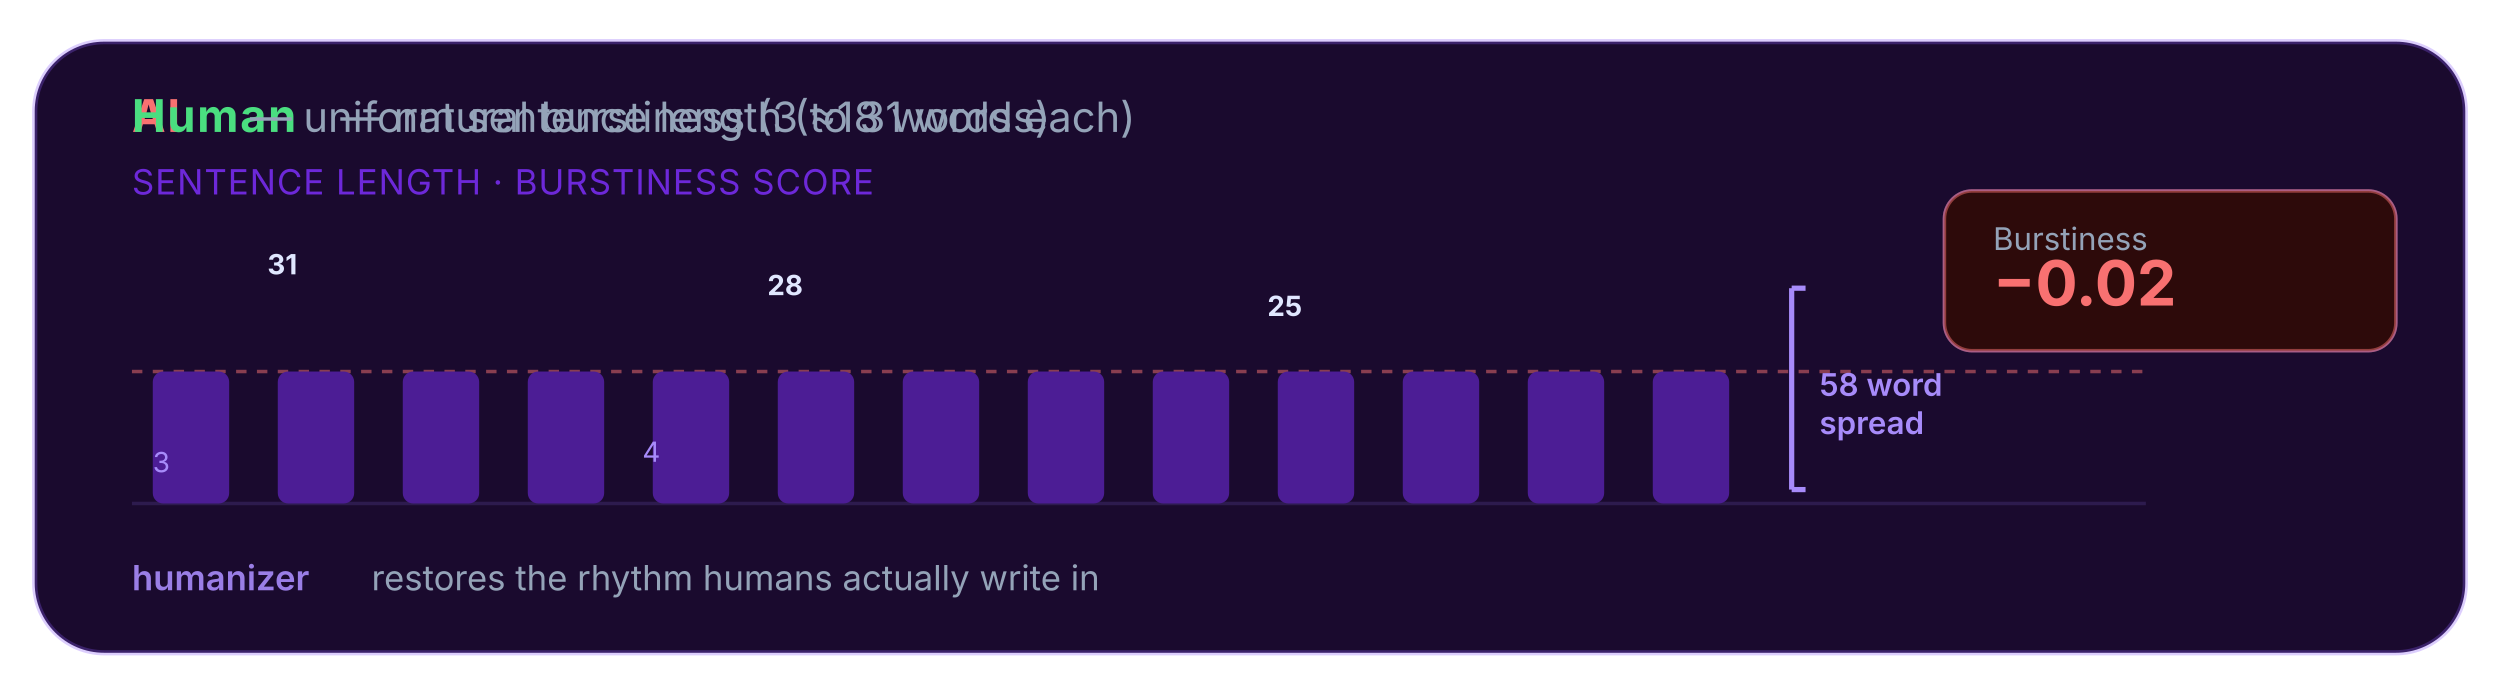
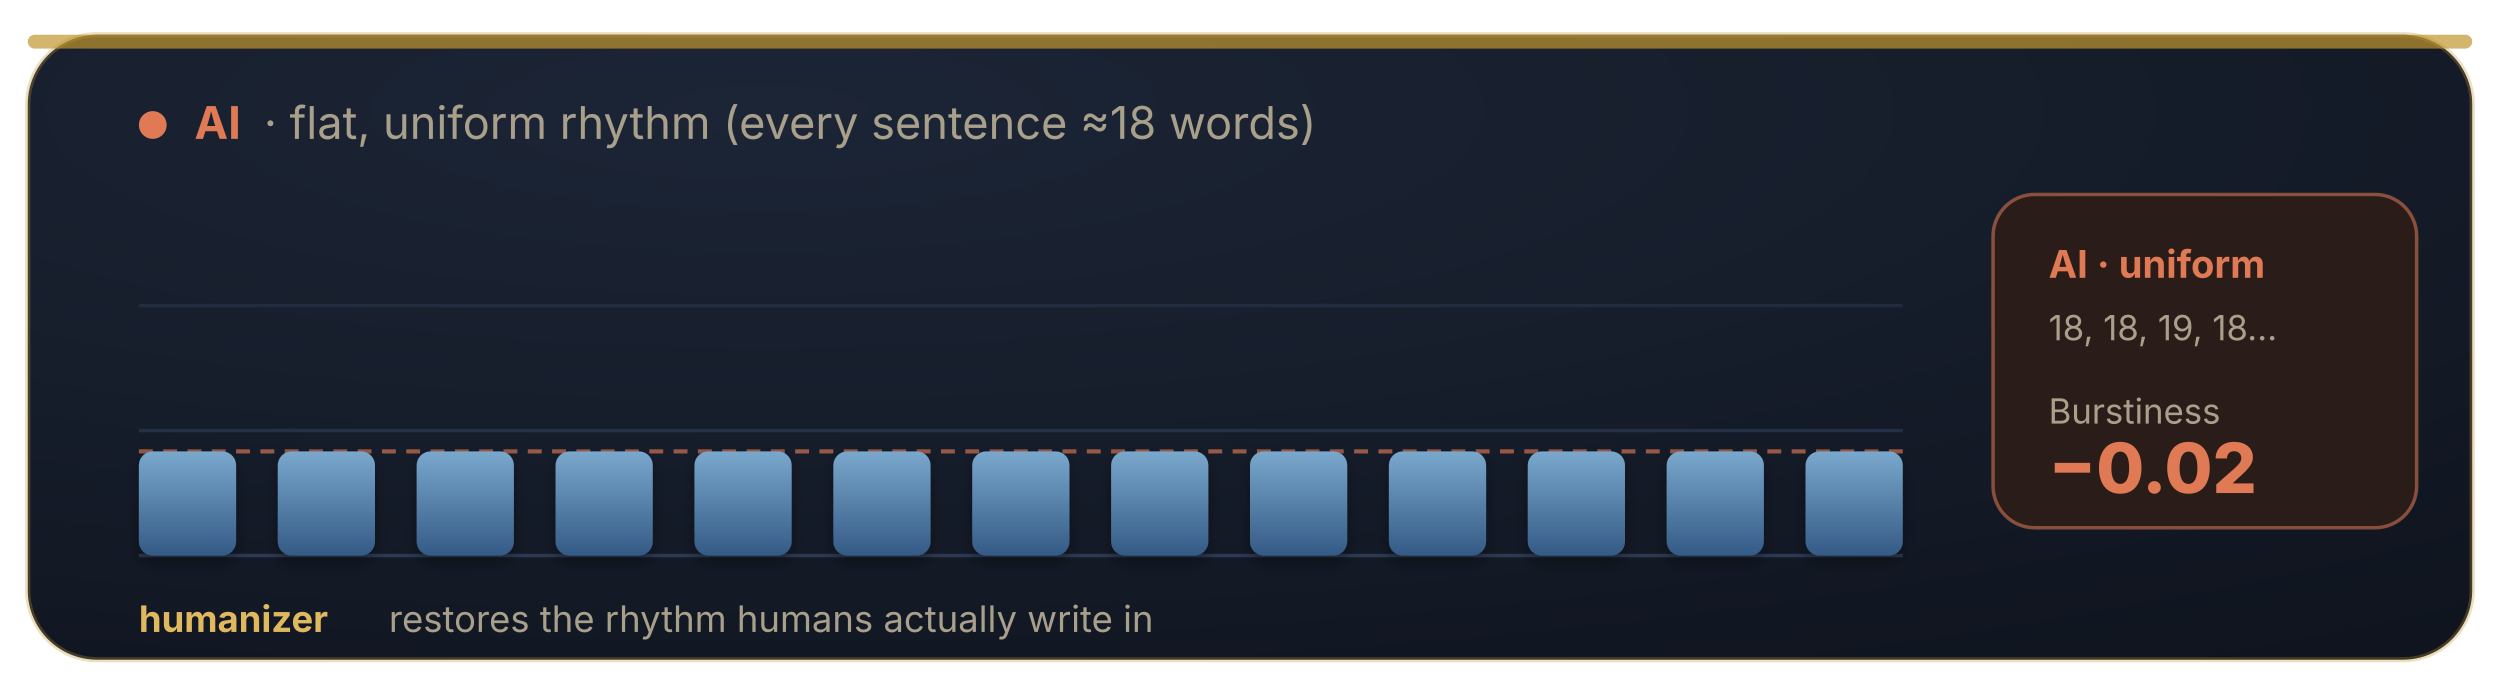
- <svg xmlns="http://www.w3.org/2000/svg" viewBox="0 0 720 200" fill="none">
-   <style>
-     @keyframes aiLabel{0%,25%{opacity:1}32%,100%{opacity:0}}
-     @keyframes humanLabel{0%,58%{opacity:0}65%,90%{opacity:1}96%,100%{opacity:0}}
-     @keyframes modeAI{0%,25%{opacity:1}32%,100%{opacity:0}}
-     @keyframes modeHuman{0%,58%{opacity:0}65%,90%{opacity:1}96%,100%{opacity:0}}
-     @keyframes uniformLine{0%,25%{opacity:1}35%,100%{opacity:0}}
-     @keyframes variance{0%,58%{opacity:0}65%,90%{opacity:1}96%,100%{opacity:0}}
-     @keyframes wc{0%,58%{opacity:0}65%,90%{opacity:1}96%,100%{opacity:0}}
-     @keyframes b1{0%,25%{height:38px;y:107px;fill:#4c1d95}55%,90%{height:6px;y:139px;fill:#a78bfa}96%,100%{height:38px;y:107px;fill:#4c1d95}}
-     @keyframes b2{0%,25%{height:38px;y:107px;fill:#4c1d95}55%,90%{height:62px;y:83px;fill:#c4b5fd}96%,100%{height:38px;y:107px;fill:#4c1d95}}
-     @keyframes b3{0%,25%{height:38px;y:107px;fill:#4c1d95}55%,90%{height:14px;y:131px;fill:#a78bfa}96%,100%{height:38px;y:107px;fill:#4c1d95}}
-     @keyframes b4{0%,25%{height:38px;y:107px;fill:#4c1d95}55%,90%{height:44px;y:101px;fill:#c4b5fd}96%,100%{height:38px;y:107px;fill:#4c1d95}}
-     @keyframes b5{0%,25%{height:38px;y:107px;fill:#4c1d95}55%,90%{height:8px;y:137px;fill:#a78bfa}96%,100%{height:38px;y:107px;fill:#4c1d95}}
-     @keyframes b6{0%,25%{height:38px;y:107px;fill:#4c1d95}55%,90%{height:56px;y:89px;fill:#c4b5fd}96%,100%{height:38px;y:107px;fill:#4c1d95}}
-     @keyframes b7{0%,25%{height:38px;y:107px;fill:#4c1d95}55%,90%{height:18px;y:127px;fill:#a78bfa}96%,100%{height:38px;y:107px;fill:#4c1d95}}
-     @keyframes b8{0%,25%{height:38px;y:107px;fill:#4c1d95}55%,90%{height:34px;y:111px;fill:#8b5cf6}96%,100%{height:38px;y:107px;fill:#4c1d95}}
-     @keyframes b9{0%,25%{height:38px;y:107px;fill:#4c1d95}55%,90%{height:10px;y:135px;fill:#a78bfa}96%,100%{height:38px;y:107px;fill:#4c1d95}}
-     @keyframes b10{0%,25%{height:38px;y:107px;fill:#4c1d95}55%,90%{height:50px;y:95px;fill:#c4b5fd}96%,100%{height:38px;y:107px;fill:#4c1d95}}
-     @keyframes b11{0%,25%{height:38px;y:107px;fill:#4c1d95}55%,90%{height:12px;y:133px;fill:#a78bfa}96%,100%{height:38px;y:107px;fill:#4c1d95}}
-     @keyframes b12{0%,25%{height:38px;y:107px;fill:#4c1d95}55%,90%{height:40px;y:105px;fill:#c4b5fd}96%,100%{height:38px;y:107px;fill:#4c1d95}}
-     @keyframes b13{0%,25%{height:38px;y:107px;fill:#4c1d95}55%,90%{height:22px;y:123px;fill:#8b5cf6}96%,100%{height:38px;y:107px;fill:#4c1d95}}
-     .ai-lbl{animation:aiLabel 5s ease-in-out infinite}
-     .h-lbl{animation:humanLabel 5s ease-in-out infinite}
-     .ai-mode{animation:modeAI 5s ease-in-out infinite}
-     .h-mode{animation:modeHuman 5s ease-in-out infinite}
-     .ul{animation:uniformLine 5s ease-in-out infinite}
-     .vr{animation:variance 5s ease-in-out infinite}
-     .wc{animation:wc 5s ease-in-out infinite}
-     .r1{animation:b1 5s cubic-bezier(.34,1.56,.64,1) infinite}
-     .r2{animation:b2 5s cubic-bezier(.34,1.56,.64,1) infinite}
-     .r3{animation:b3 5s cubic-bezier(.34,1.56,.64,1) infinite}
-     .r4{animation:b4 5s cubic-bezier(.34,1.56,.64,1) infinite}
-     .r5{animation:b5 5s cubic-bezier(.34,1.56,.64,1) infinite}
-     .r6{animation:b6 5s cubic-bezier(.34,1.56,.64,1) infinite}
-     .r7{animation:b7 5s cubic-bezier(.34,1.56,.64,1) infinite}
-     .r8{animation:b8 5s cubic-bezier(.34,1.56,.64,1) infinite}
-     .r9{animation:b9 5s cubic-bezier(.34,1.56,.64,1) infinite}
-     .r10{animation:b10 5s cubic-bezier(.34,1.56,.64,1) infinite}
-     .r11{animation:b11 5s cubic-bezier(.34,1.56,.64,1) infinite}
-     .r12{animation:b12 5s cubic-bezier(.34,1.56,.64,1) infinite}
-     .r13{animation:b13 5s cubic-bezier(.34,1.56,.64,1) infinite}
-   </style>
-   <rect x="10" y="12" width="700" height="176" rx="20" fill="#1a0a2e" stroke="#8b5cf6" stroke-width="1.5" stroke-opacity="0.3" />
-   <text class="ai-lbl" x="38" y="38" font-family="system-ui,-apple-system,sans-serif" font-size="13" font-weight="700" fill="#f87171" letter-spacing="0.5">AI</text>
-   <text class="h-lbl" x="38" y="38" font-family="system-ui,-apple-system,sans-serif" font-size="13" font-weight="700" fill="#4ade80" letter-spacing="0.5">Human</text>
-   <text class="ai-mode" x="72" y="38" font-family="system-ui,-apple-system,sans-serif" font-size="12" fill="#94a3b8">— uniform sentence length (≈18 words each)</text>
-   <text class="h-mode" x="98" y="38" font-family="system-ui,-apple-system,sans-serif" font-size="12" fill="#94a3b8">— natural burstiness (3 to 31 words)</text>
-   <text x="38" y="56" font-family="system-ui,-apple-system,sans-serif" font-size="10" fill="#6d28d9" letter-spacing="0.3">SENTENCE LENGTH · BURSTINESS SCORE</text>
-   <line x1="38" y1="145" x2="618" y2="145" stroke="#2d1b4e" stroke-width="1" />
-   <line class="ul" x1="38" y1="107" x2="618" y2="107" stroke="#f87171" stroke-width="1" stroke-dasharray="3,3" opacity="0.5" />
-   <rect class="r1" x="44" y="107" width="22" rx="3" height="38" fill="#4c1d95" />
-   <rect class="r2" x="80" y="107" width="22" rx="3" height="38" fill="#4c1d95" />
-   <rect class="r3" x="116" y="107" width="22" rx="3" height="38" fill="#4c1d95" />
-   <rect class="r4" x="152" y="107" width="22" rx="3" height="38" fill="#4c1d95" />
-   <rect class="r5" x="188" y="107" width="22" rx="3" height="38" fill="#4c1d95" />
-   <rect class="r6" x="224" y="107" width="22" rx="3" height="38" fill="#4c1d95" />
-   <rect class="r7" x="260" y="107" width="22" rx="3" height="38" fill="#4c1d95" />
-   <rect class="r8" x="296" y="107" width="22" rx="3" height="38" fill="#4c1d95" />
-   <rect class="r9" x="332" y="107" width="22" rx="3" height="38" fill="#4c1d95" />
-   <rect class="r10" x="368" y="107" width="22" rx="3" height="38" fill="#4c1d95" />
-   <rect class="r11" x="404" y="107" width="22" rx="3" height="38" fill="#4c1d95" />
-   <rect class="r12" x="440" y="107" width="22" rx="3" height="38" fill="#4c1d95" />
-   <rect class="r13" x="476" y="107" width="22" rx="3" height="38" fill="#4c1d95" />
-   <text class="wc" x="77" y="79" font-family="system-ui,-apple-system,sans-serif" font-size="8" fill="#e0e7ff" font-weight="700">31</text>
-   <text class="wc" x="221" y="85" font-family="system-ui,-apple-system,sans-serif" font-size="8" fill="#e0e7ff" font-weight="700">28</text>
-   <text class="wc" x="365" y="91" font-family="system-ui,-apple-system,sans-serif" font-size="8" fill="#e0e7ff" font-weight="700">25</text>
-   <text class="wc" x="185" y="133" font-family="system-ui,-apple-system,sans-serif" font-size="8" fill="#a78bfa">4</text>
-   <text class="wc" x="44" y="136" font-family="system-ui,-apple-system,sans-serif" font-size="8" fill="#a78bfa">3</text>
-   <g class="vr">
-     <line x1="516" y1="83" x2="516" y2="141" stroke="#a78bfa" stroke-width="1.5" />
-     <line x1="516" y1="83" x2="520" y2="83" stroke="#a78bfa" stroke-width="1.5" />
-     <line x1="516" y1="141" x2="520" y2="141" stroke="#a78bfa" stroke-width="1.5" />
-     <text x="524" y="114" font-family="system-ui,-apple-system,sans-serif" font-size="9" fill="#a78bfa" font-weight="600">58 word</text>
-     <text x="524" y="125" font-family="system-ui,-apple-system,sans-serif" font-size="9" fill="#a78bfa" font-weight="600">spread</text>
+ <svg xmlns="http://www.w3.org/2000/svg" viewBox="0 0 720 200" fill="none" role="img" aria-label="Sentence-length chart: AI writing is flat and uniform; humans vary from 3 to 31 words. Humanizer restores that burstiness.">
+   <defs>
+     <linearGradient id="barGrad" x1="0" y1="1" x2="0" y2="0">
+       <stop offset="0" stop-color="#345a85" />
+       <stop offset="1" stop-color="#7aa8cd" />
+     </linearGradient>
+     <radialGradient id="desk" cx="0.3" cy="0.12" r="1.1">
+       <stop offset="0" stop-color="#1c2536" />
+       <stop offset="1" stop-color="#0f141e" />
+     </radialGradient>
+     <filter id="barShadow" x="-40%" y="-40%" width="180%" height="180%">
+       <feDropShadow dx="0" dy="2" stdDev="2.5" flood-color="#000000" flood-opacity="0.35" />
+     </filter>
+   </defs>
+   <rect x="8" y="10" width="704" height="180" rx="20" fill="url(#desk)" stroke="#c0952f" stroke-opacity="0.3" stroke-width="1.5" />
+   <rect x="8" y="10" width="704" height="4" rx="2" fill="#c0952f" opacity="0.7" />
+   <g opacity="1">
+     <animate attributeName="opacity" values="1;0" dur="0.5s" begin="1.25s" calcMode="spline" keySplines="0.4 0 0.2 1" fill="freeze" />
+     <circle cx="44" cy="36" r="4" fill="#df7a54" />
+     <text x="56" y="40" font-family="system-ui,-apple-system,sans-serif" font-size="13" font-weight="700" fill="#df7a54">AI</text>
+     <text x="76" y="40" font-family="system-ui,-apple-system,sans-serif" font-size="13" fill="#a9a08b">· flat, uniform rhythm (every sentence ≈18 words)</text>
  </g>
-   <g class="vr">
-     <rect x="560" y="55" width="130" height="46" rx="8" fill="#2d1b4e" stroke="#a78bfa" stroke-width="1" stroke-opacity="0.5" />
-     <text x="574" y="72" font-family="system-ui,-apple-system,sans-serif" font-size="9" fill="#94a3b8">Burstiness</text>
-     <text x="574" y="88" font-family="system-ui,-apple-system,sans-serif" font-size="18" font-weight="700" fill="#c4b5fd">+0.74</text>
+   <g opacity="0">
+     <animate attributeName="opacity" values="0;1" dur="0.5s" begin="1.35s" calcMode="spline" keySplines="0.4 0 0.2 1" fill="freeze" />
+     <circle cx="44" cy="36" r="4" fill="#57c39a" />
+     <text x="56" y="40" font-family="system-ui,-apple-system,sans-serif" font-size="13" font-weight="700" fill="#57c39a">Human</text>
+     <text x="108" y="40" font-family="system-ui,-apple-system,sans-serif" font-size="13" fill="#a9a08b">· natural burstiness (3 to 31 words per sentence)</text>
  </g>
-   <g class="ai-lbl">
-     <rect x="560" y="55" width="130" height="46" rx="8" fill="#2d0a0a" stroke="#f87171" stroke-width="1" stroke-opacity="0.5" />
-     <text x="574" y="72" font-family="system-ui,-apple-system,sans-serif" font-size="9" fill="#94a3b8">Burstiness</text>
-     <text x="574" y="88" font-family="system-ui,-apple-system,sans-serif" font-size="18" font-weight="700" fill="#f87171">−0.02</text>
+   <g stroke="#2c3a52" stroke-width="1">
+     <line x1="40" y1="160" x2="548" y2="160" />
+     <line x1="40" y1="124" x2="548" y2="124" stroke-opacity="0.7" />
+     <line x1="40" y1="88" x2="548" y2="88" stroke-opacity="0.5" />
  </g>
-   <text x="38" y="170" font-family="system-ui,-apple-system,sans-serif" font-size="10" fill="#a78bfa" opacity="0.9" font-weight="600">humanizer</text>
-   <text x="107" y="170" font-family="system-ui,-apple-system,sans-serif" font-size="10" fill="#94a3b8">restores the rhythm humans actually write in</text>
+   <line x1="40" y1="130" x2="548" y2="130" stroke="#df7a54" stroke-width="1.2" stroke-dasharray="4,3" opacity="0.65">
+     <animate attributeName="opacity" values="0.65;0" dur="0.5s" begin="1.25s" fill="freeze" />
+   </line>
+   <g filter="url(#barShadow)">
+     <rect x="40" y="130" width="28" height="30" rx="4" fill="url(#barGrad)">
+       <animate attributeName="height" values="30;22" dur="0.85s" begin="0.55s" calcMode="spline" keySplines="0.16 1 0.3 1" fill="freeze" />
+       <animate attributeName="y" values="130;138" dur="0.85s" begin="0.55s" calcMode="spline" keySplines="0.16 1 0.3 1" fill="freeze" />
+     </rect>
+     <rect x="80" y="130" width="28" height="30" rx="4" fill="url(#barGrad)">
+       <animate attributeName="height" values="30;88" dur="0.85s" begin="0.60s" calcMode="spline" keySplines="0.16 1 0.3 1" fill="freeze" />
+       <animate attributeName="y" values="130;72" dur="0.85s" begin="0.60s" calcMode="spline" keySplines="0.16 1 0.3 1" fill="freeze" />
+     </rect>
+     <rect x="120" y="130" width="28" height="30" rx="4" fill="url(#barGrad)">
+       <animate attributeName="height" values="30;40" dur="0.85s" begin="0.65s" calcMode="spline" keySplines="0.16 1 0.3 1" fill="freeze" />
+       <animate attributeName="y" values="130;120" dur="0.85s" begin="0.65s" calcMode="spline" keySplines="0.16 1 0.3 1" fill="freeze" />
+     </rect>
+     <rect x="160" y="130" width="28" height="30" rx="4" fill="url(#barGrad)">
+       <animate attributeName="height" values="30;14" dur="0.85s" begin="0.70s" calcMode="spline" keySplines="0.16 1 0.3 1" fill="freeze" />
+       <animate attributeName="y" values="130;146" dur="0.85s" begin="0.70s" calcMode="spline" keySplines="0.16 1 0.3 1" fill="freeze" />
+     </rect>
+     <rect x="200" y="130" width="28" height="30" rx="4" fill="url(#barGrad)">
+       <animate attributeName="height" values="30;68" dur="0.85s" begin="0.75s" calcMode="spline" keySplines="0.16 1 0.3 1" fill="freeze" />
+       <animate attributeName="y" values="130;92" dur="0.85s" begin="0.75s" calcMode="spline" keySplines="0.16 1 0.3 1" fill="freeze" />
+     </rect>
+     <rect x="240" y="130" width="28" height="30" rx="4" fill="url(#barGrad)">
+       <animate attributeName="height" values="30;30" dur="0.85s" begin="0.80s" calcMode="spline" keySplines="0.16 1 0.3 1" fill="freeze" />
+       <animate attributeName="y" values="130;130" dur="0.85s" begin="0.80s" calcMode="spline" keySplines="0.16 1 0.3 1" fill="freeze" />
+     </rect>
+     <rect x="280" y="130" width="28" height="30" rx="4" fill="url(#barGrad)">
+       <animate attributeName="height" values="30;96" dur="0.85s" begin="0.85s" calcMode="spline" keySplines="0.16 1 0.3 1" fill="freeze" />
+       <animate attributeName="y" values="130;64" dur="0.85s" begin="0.85s" calcMode="spline" keySplines="0.16 1 0.3 1" fill="freeze" />
+     </rect>
+     <rect x="320" y="130" width="28" height="30" rx="4" fill="url(#barGrad)">
+       <animate attributeName="height" values="30;18" dur="0.85s" begin="0.90s" calcMode="spline" keySplines="0.16 1 0.3 1" fill="freeze" />
+       <animate attributeName="y" values="130;142" dur="0.85s" begin="0.90s" calcMode="spline" keySplines="0.16 1 0.3 1" fill="freeze" />
+     </rect>
+     <rect x="360" y="130" width="28" height="30" rx="4" fill="url(#barGrad)">
+       <animate attributeName="height" values="30;78" dur="0.85s" begin="0.95s" calcMode="spline" keySplines="0.16 1 0.3 1" fill="freeze" />
+       <animate attributeName="y" values="130;82" dur="0.85s" begin="0.95s" calcMode="spline" keySplines="0.16 1 0.3 1" fill="freeze" />
+     </rect>
+     <rect x="400" y="130" width="28" height="30" rx="4" fill="url(#barGrad)">
+       <animate attributeName="height" values="30;36" dur="0.85s" begin="1.00s" calcMode="spline" keySplines="0.16 1 0.3 1" fill="freeze" />
+       <animate attributeName="y" values="130;124" dur="0.85s" begin="1.00s" calcMode="spline" keySplines="0.16 1 0.3 1" fill="freeze" />
+     </rect>
+     <rect x="440" y="130" width="28" height="30" rx="4" fill="url(#barGrad)">
+       <animate attributeName="height" values="30;12" dur="0.85s" begin="1.05s" calcMode="spline" keySplines="0.16 1 0.3 1" fill="freeze" />
+       <animate attributeName="y" values="130;148" dur="0.85s" begin="1.05s" calcMode="spline" keySplines="0.16 1 0.3 1" fill="freeze" />
+     </rect>
+     <rect x="480" y="130" width="28" height="30" rx="4" fill="url(#barGrad)">
+       <animate attributeName="height" values="30;58" dur="0.85s" begin="1.10s" calcMode="spline" keySplines="0.16 1 0.3 1" fill="freeze" />
+       <animate attributeName="y" values="130;102" dur="0.85s" begin="1.10s" calcMode="spline" keySplines="0.16 1 0.3 1" fill="freeze" />
+     </rect>
+     <rect x="520" y="130" width="28" height="30" rx="4" fill="url(#barGrad)">
+       <animate attributeName="height" values="30;46" dur="0.85s" begin="1.15s" calcMode="spline" keySplines="0.16 1 0.3 1" fill="freeze" />
+       <animate attributeName="y" values="130;114" dur="0.85s" begin="1.15s" calcMode="spline" keySplines="0.16 1 0.3 1" fill="freeze" />
+     </rect>
+   </g>
+   <g opacity="0" font-family="system-ui,-apple-system,sans-serif" font-weight="700" fill="#f0e9d8" font-size="9" text-anchor="middle">
+     <animate attributeName="opacity" values="0;1" dur="0.5s" begin="1.5s" calcMode="spline" keySplines="0.4 0 0.2 1" fill="freeze" />
+     <text x="294" y="58">31</text>
+     <text x="94" y="66">29</text>
+     <text x="374" y="76">26</text>
+     <text x="174" y="140" fill="#e0b85e">4</text>
+     <text x="454" y="142" fill="#e0b85e">3</text>
+   </g>
+   <g opacity="1">
+     <animate attributeName="opacity" values="1;0" dur="0.5s" begin="1.25s" calcMode="spline" keySplines="0.4 0 0.2 1" fill="freeze" />
+     <rect x="574" y="56" width="122" height="96" rx="12" fill="#2a1c18" stroke="#df7a54" stroke-opacity="0.55" stroke-width="1" />
+     <text x="590" y="80" font-family="system-ui,-apple-system,sans-serif" font-size="11" font-weight="700" fill="#df7a54">AI · uniform</text>
+     <text x="590" y="98" font-family="system-ui,-apple-system,sans-serif" font-size="10" fill="#a9a08b">18, 18, 19, 18…</text>
+     <text x="590" y="122" font-family="system-ui,-apple-system,sans-serif" font-size="10" fill="#a9a08b">Burstiness</text>
+     <text x="590" y="142" font-family="system-ui,-apple-system,sans-serif" font-size="20" font-weight="800" fill="#df7a54">−0.02</text>
+   </g>
+   <g opacity="0">
+     <animate attributeName="opacity" values="0;1" dur="0.5s" begin="1.4s" calcMode="spline" keySplines="0.4 0 0.2 1" fill="freeze" />
+     <rect x="574" y="56" width="122" height="96" rx="12" fill="#16233a" stroke="#57c39a" stroke-opacity="0.55" stroke-width="1" />
+     <text x="590" y="80" font-family="system-ui,-apple-system,sans-serif" font-size="11" font-weight="700" fill="#57c39a">Human · varied</text>
+     <text x="590" y="98" font-family="system-ui,-apple-system,sans-serif" font-size="10" fill="#a9a08b">3 → 31 words</text>
+     <text x="590" y="122" font-family="system-ui,-apple-system,sans-serif" font-size="10" fill="#a9a08b">Burstiness</text>
+     <text x="590" y="142" font-family="system-ui,-apple-system,sans-serif" font-size="20" font-weight="800" fill="#e0b85e">+0.74</text>
+   </g>
+   <text x="40" y="182" font-family="system-ui,-apple-system,sans-serif" font-size="10.5" font-weight="700" fill="#e0b85e">humanizer</text>
+   <text x="112" y="182" font-family="system-ui,-apple-system,sans-serif" font-size="10.5" fill="#a9a08b">restores the rhythm humans actually write in</text>
</svg>
